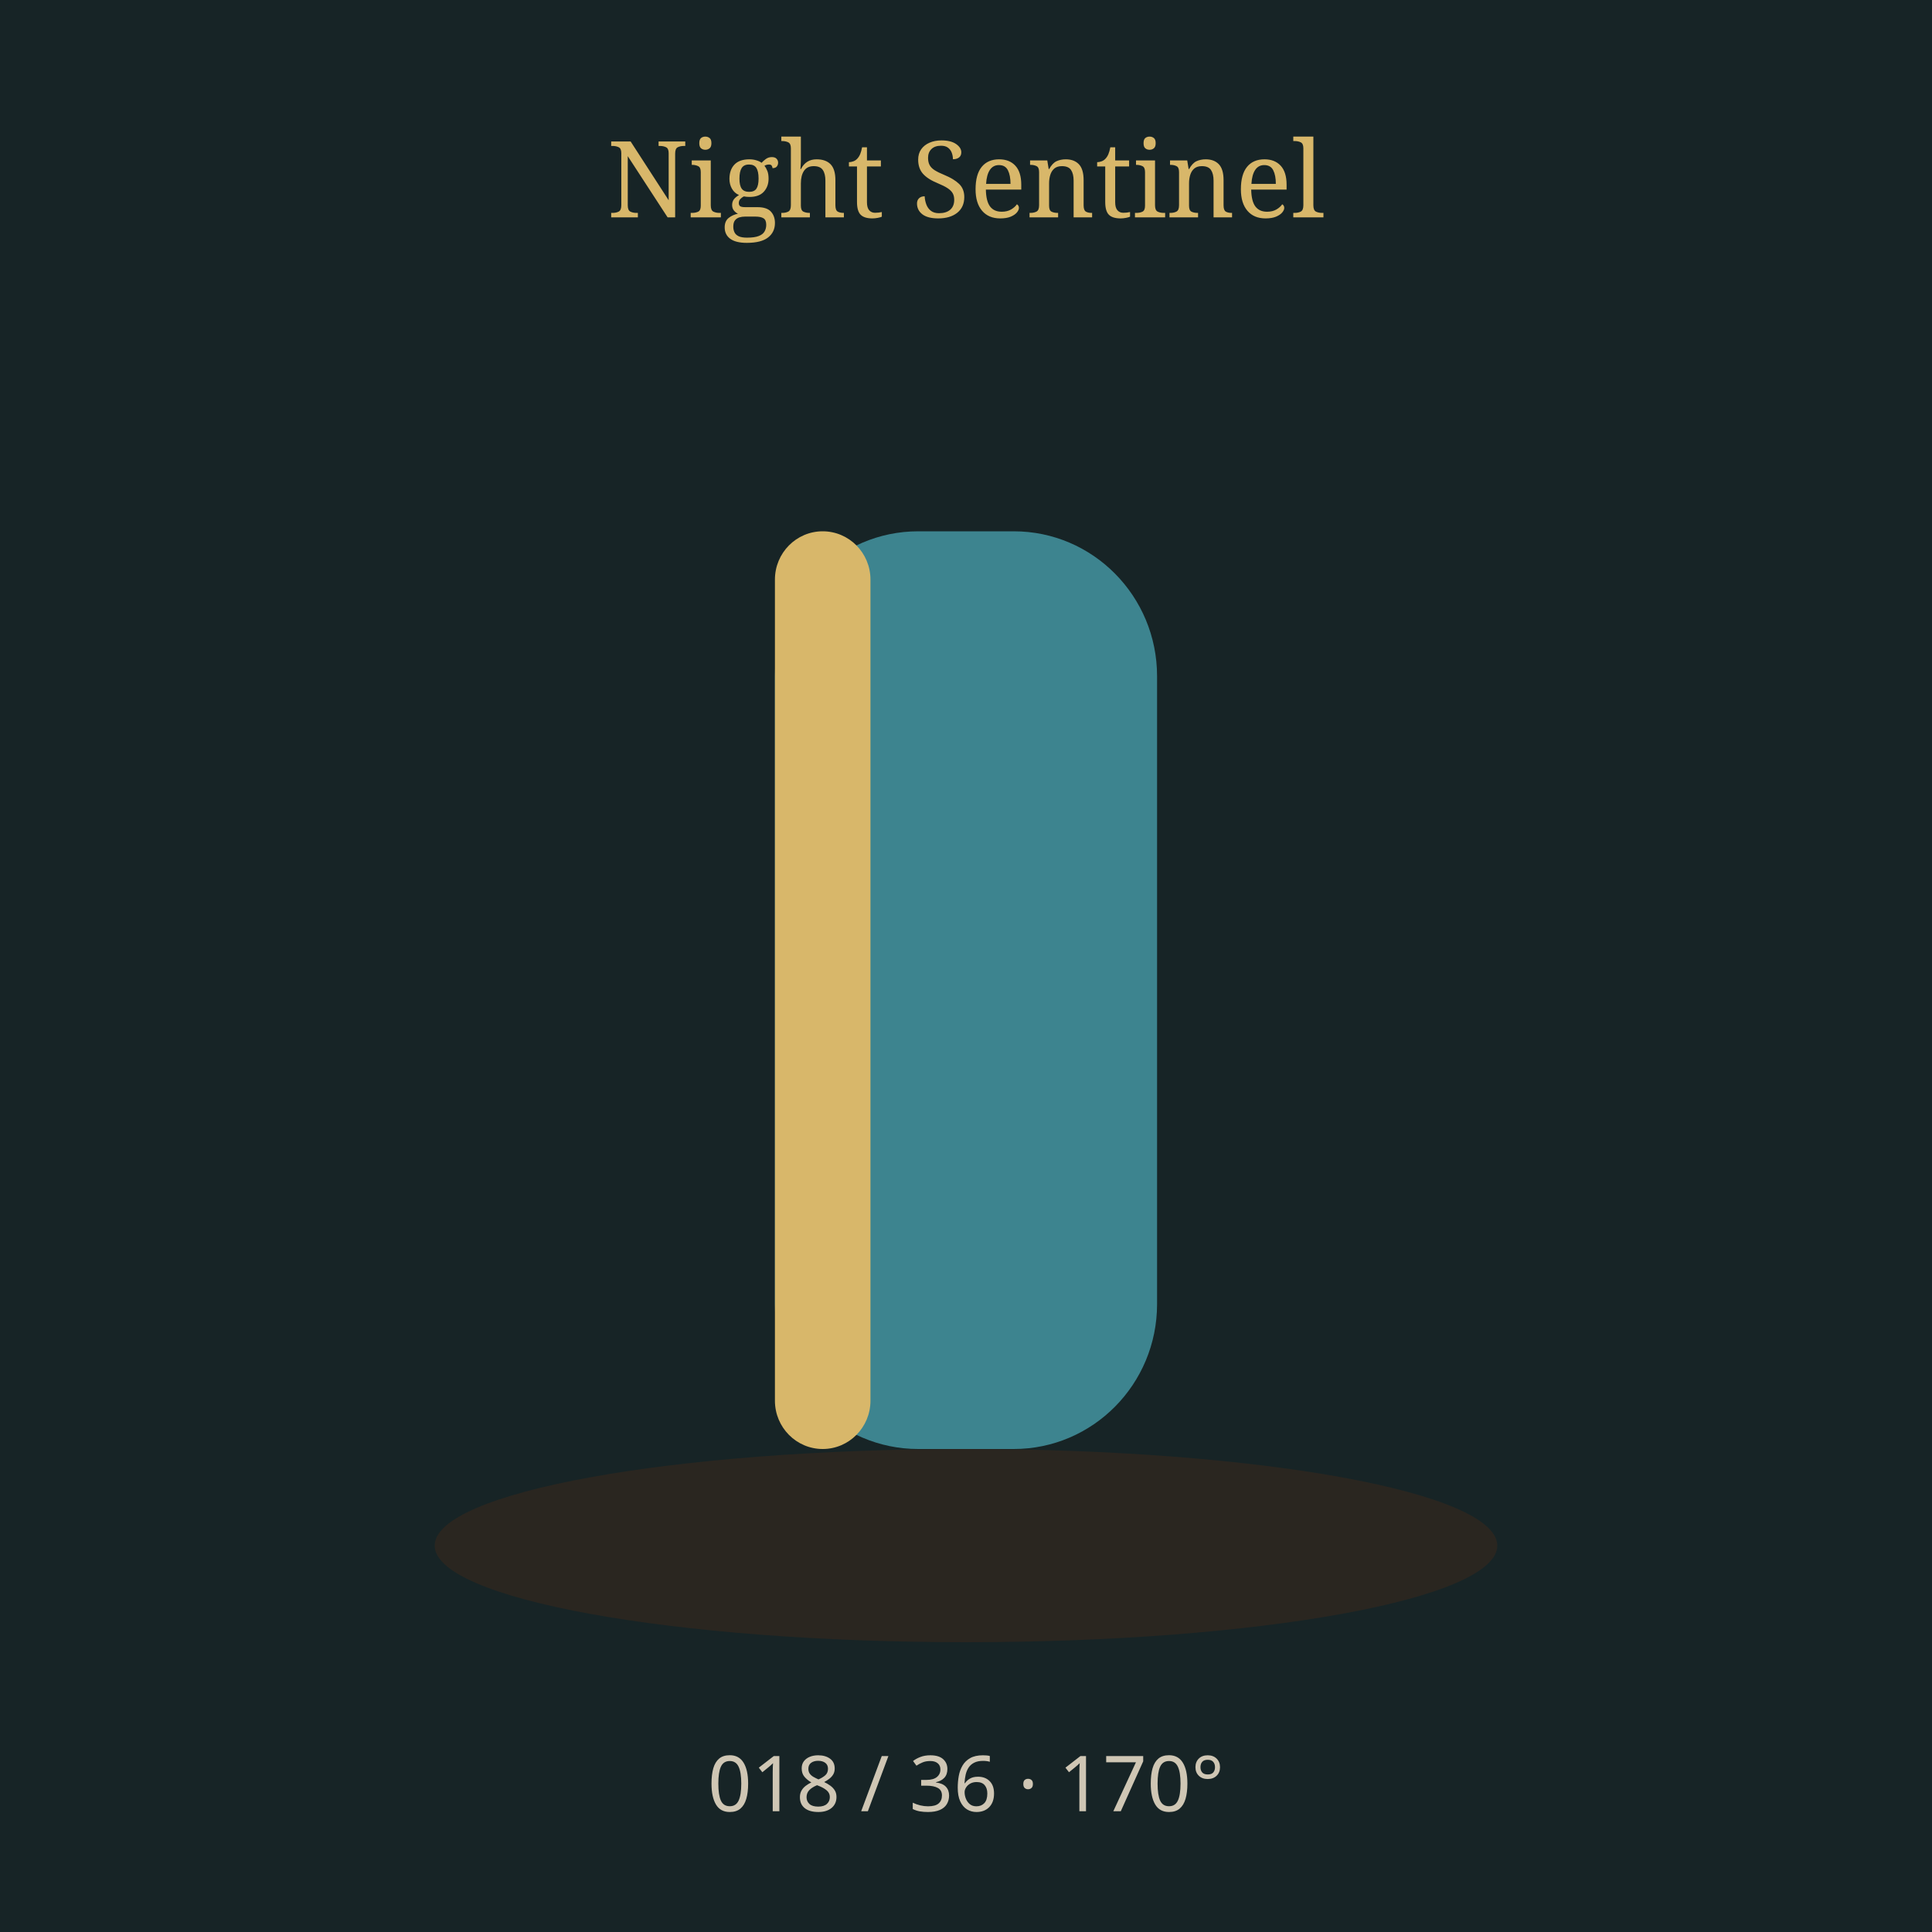
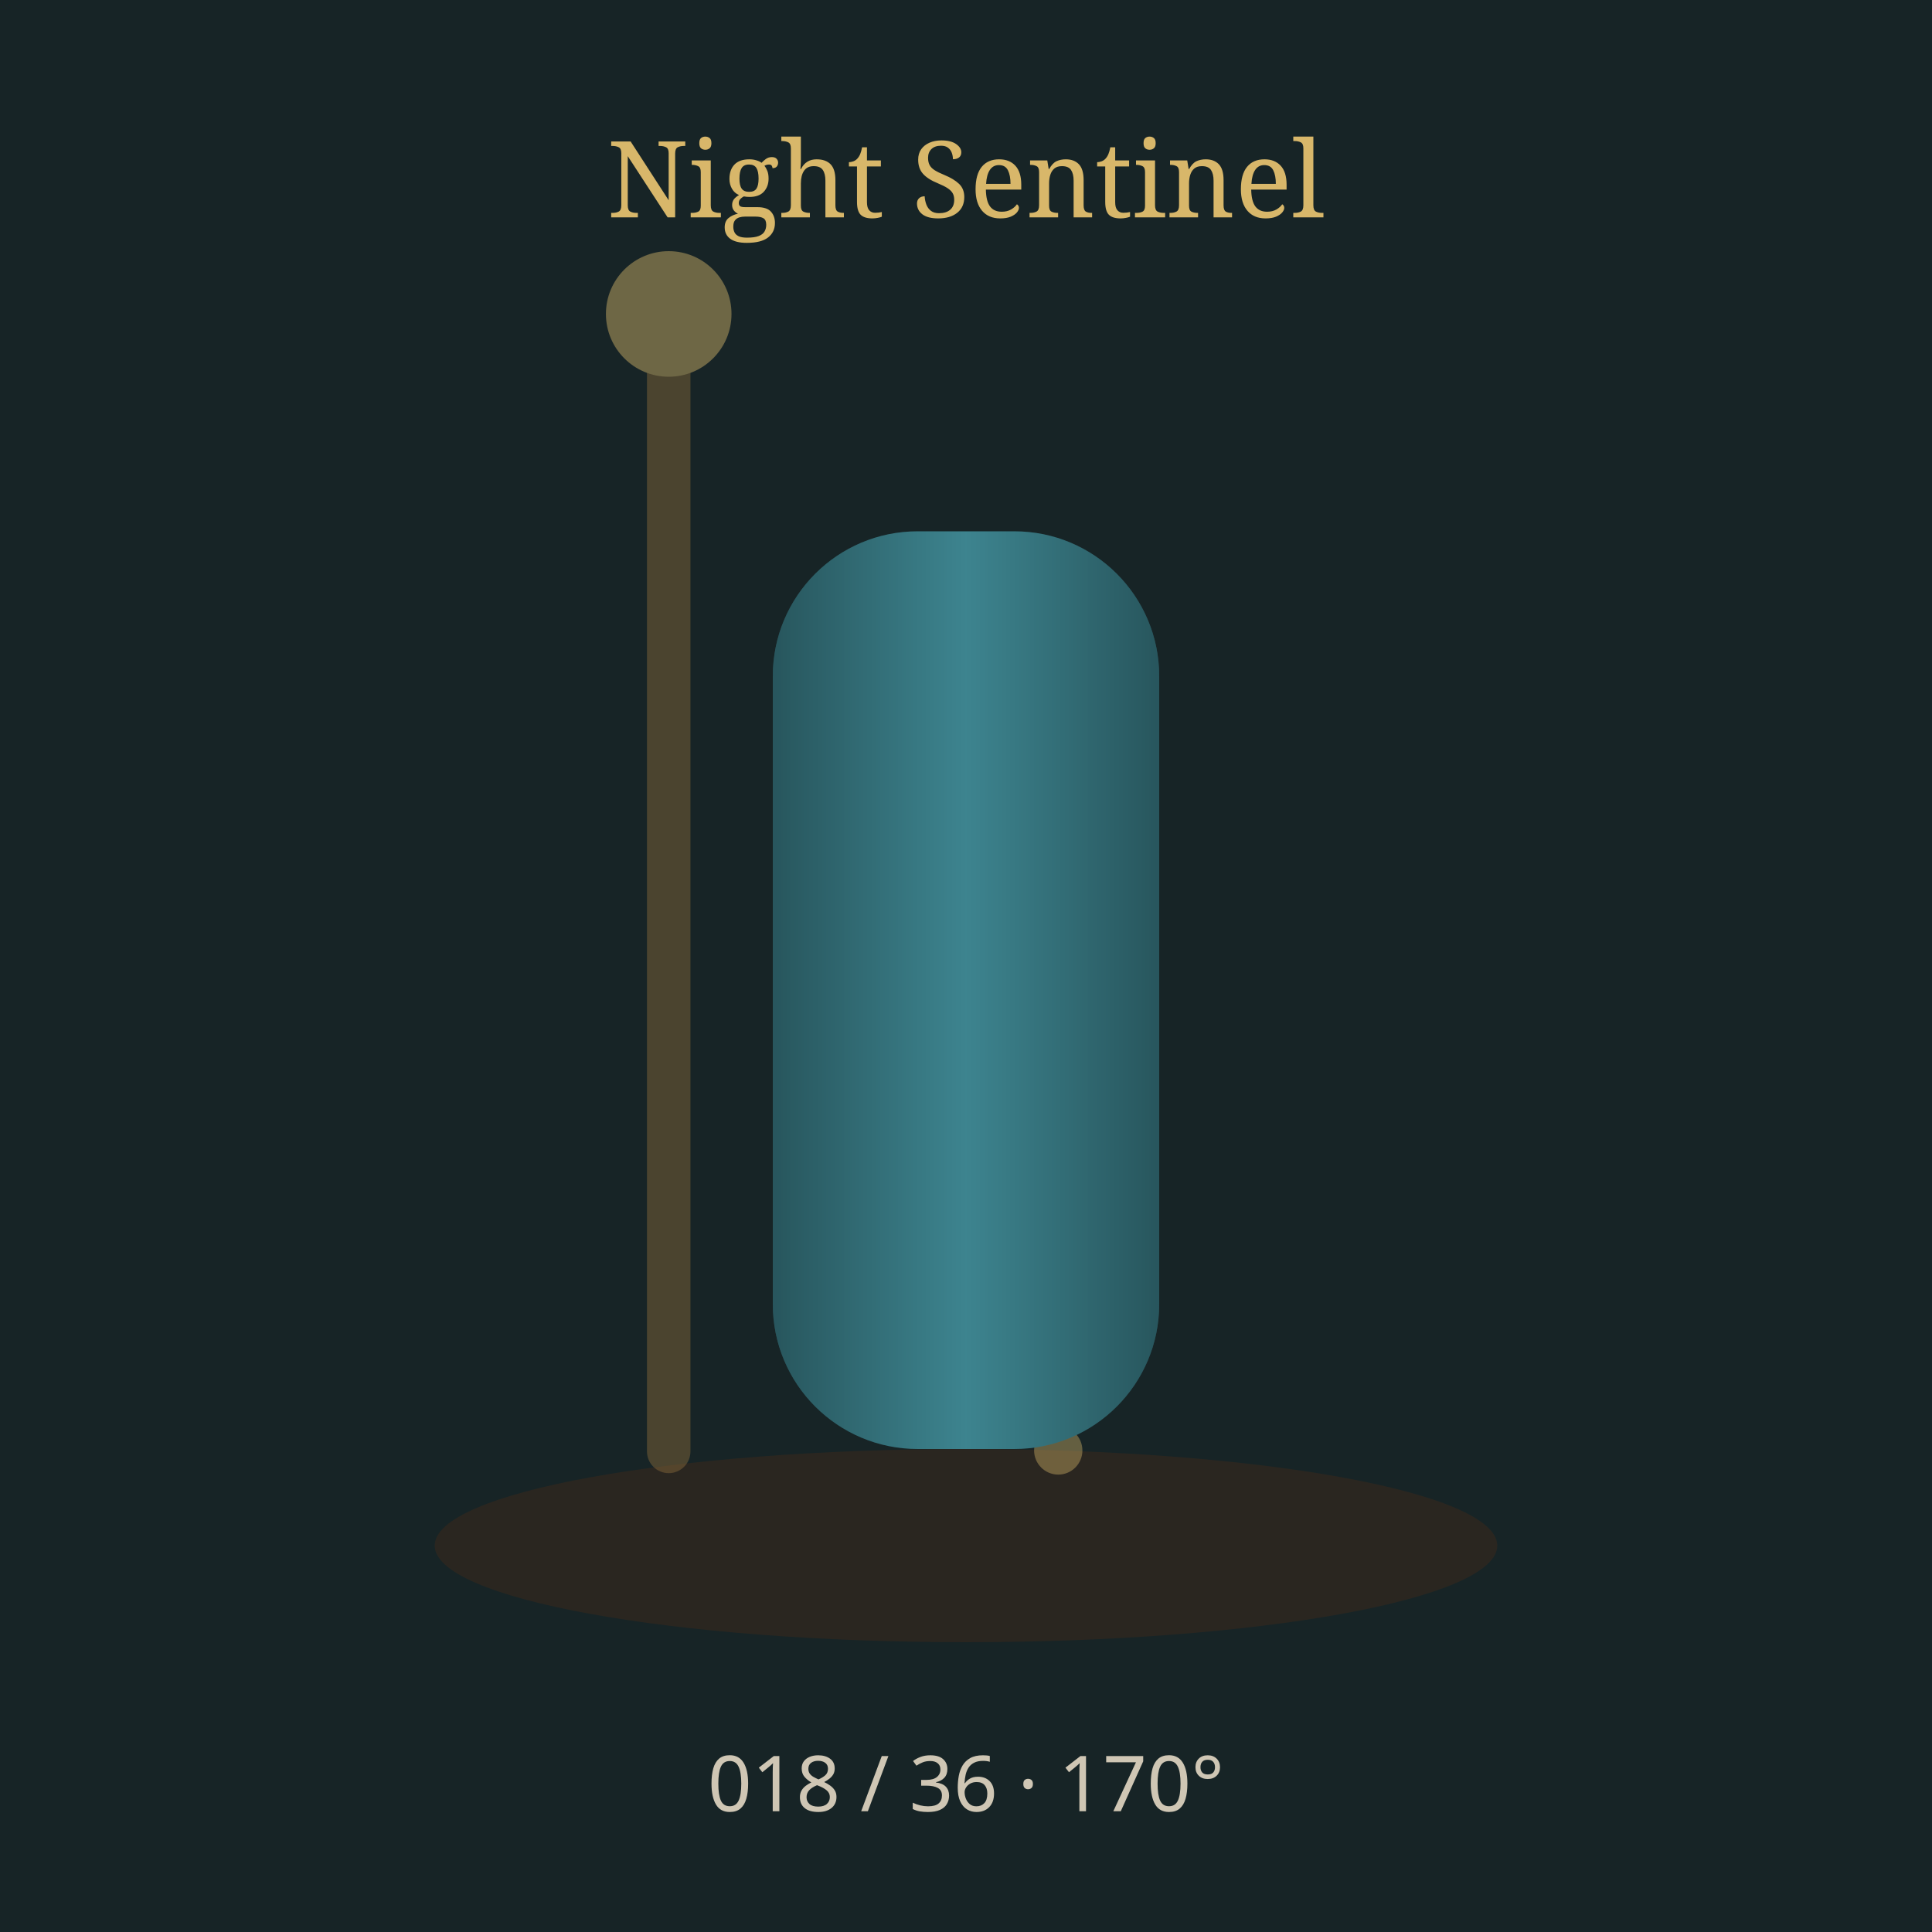
<svg xmlns="http://www.w3.org/2000/svg" width="800" height="800" viewBox="0 0 800 800">
+   <defs>
+     <linearGradient id="shade" x1="0" y1="0" x2="1" y2="0">
+       <stop offset="0" stop-color="#000" stop-opacity="0.35" />
+       <stop offset="0.5" stop-color="#000" stop-opacity="0" />
+       <stop offset="1" stop-color="#000" stop-opacity="0.35" />
+     </linearGradient>
+     <clipPath id="body">
+       <rect x="-80" y="-180" width="160" height="380" rx="60" />
+     </clipPath>
+   </defs>
  <rect width="100%" height="100%" fill="hsl(188 25% 12%)" />
  <ellipse cx="400" cy="640" rx="220" ry="40" fill="#2a2620" />
-   <g transform="translate(400 400) scale(0.989 1)">
+   <circle cx="438.2" cy="600.6" r="10" fill="#d8b76a" opacity="0.4" />
+   <g transform="translate(400 400)">
+     <g opacity="0.45">
+       <rect x="-132.1" y="-260" width="18" height="470" rx="9" fill="#8a6a3a" />
+       <circle cx="-123.1" cy="-270" r="26" fill="#d8b76a" />
+     </g>
    <rect x="-80" y="-180" width="160" height="380" rx="60" fill="hsl(188 40% 40%)" />
-     <rect x="-80" y="-180" width="40" height="380" rx="20" fill="#d8b76a" />
+     <rect x="-80" y="-180" width="160" height="380" rx="60" fill="url(#shade)" />
  </g>
  <text x="400" y="90" fill="#d8b76a" font-family="serif" font-size="44" text-anchor="middle">Night Sentinel</text>
  <text x="400" y="750" fill="#cfc6b4" font-family="sans-serif" font-size="32" text-anchor="middle">018 / 36 · 170°</text>
</svg>
